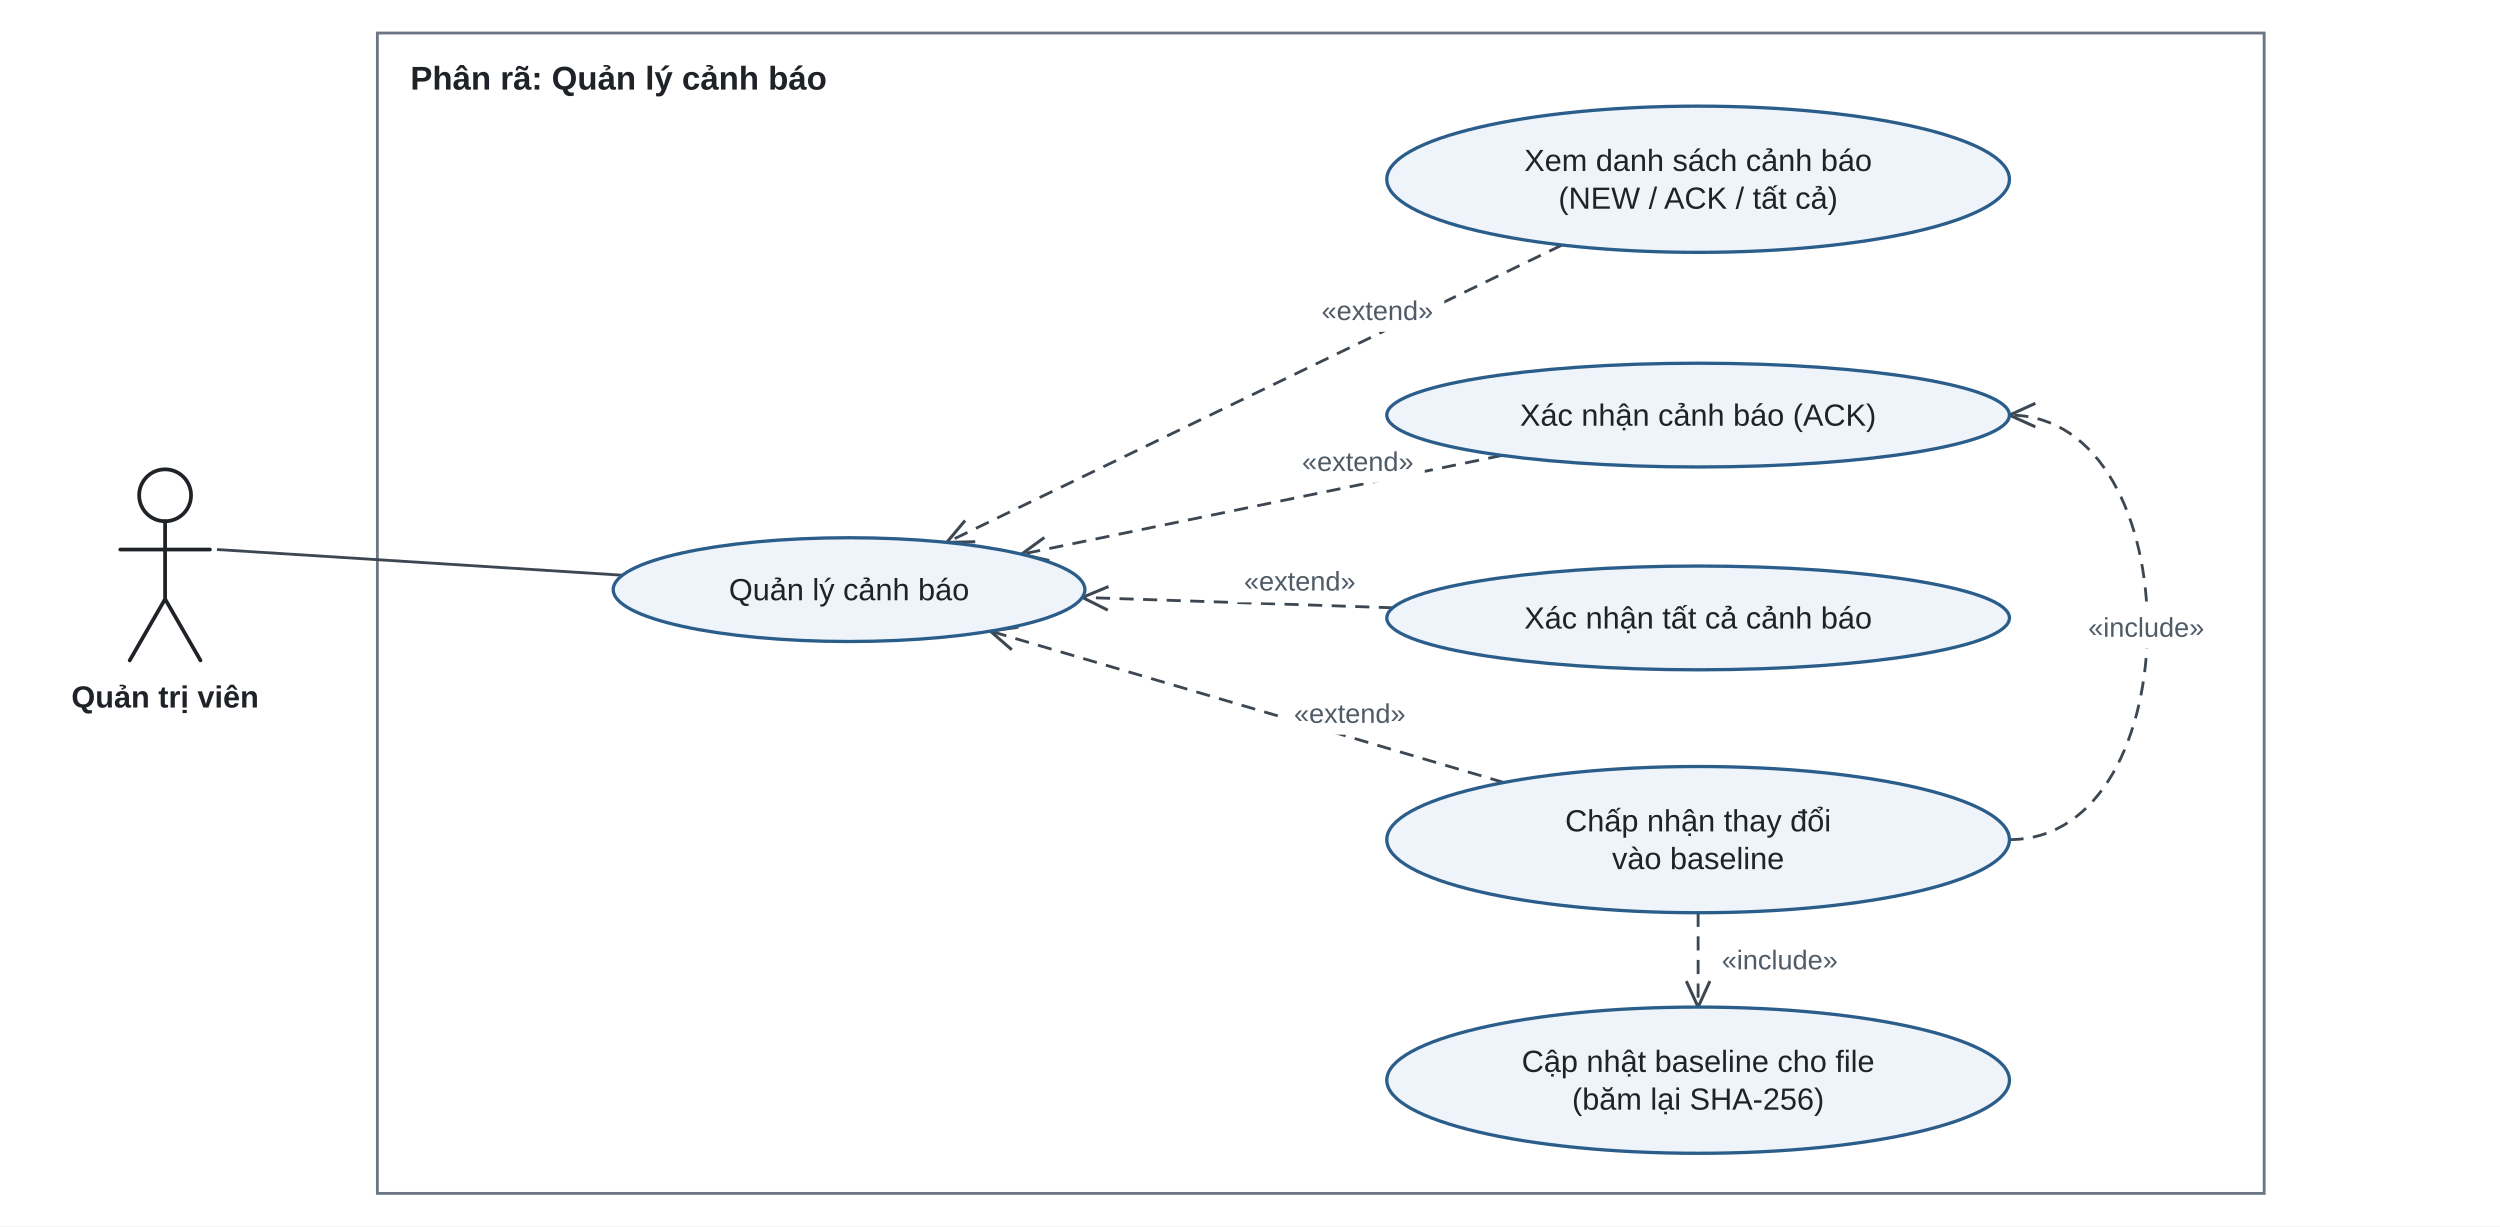
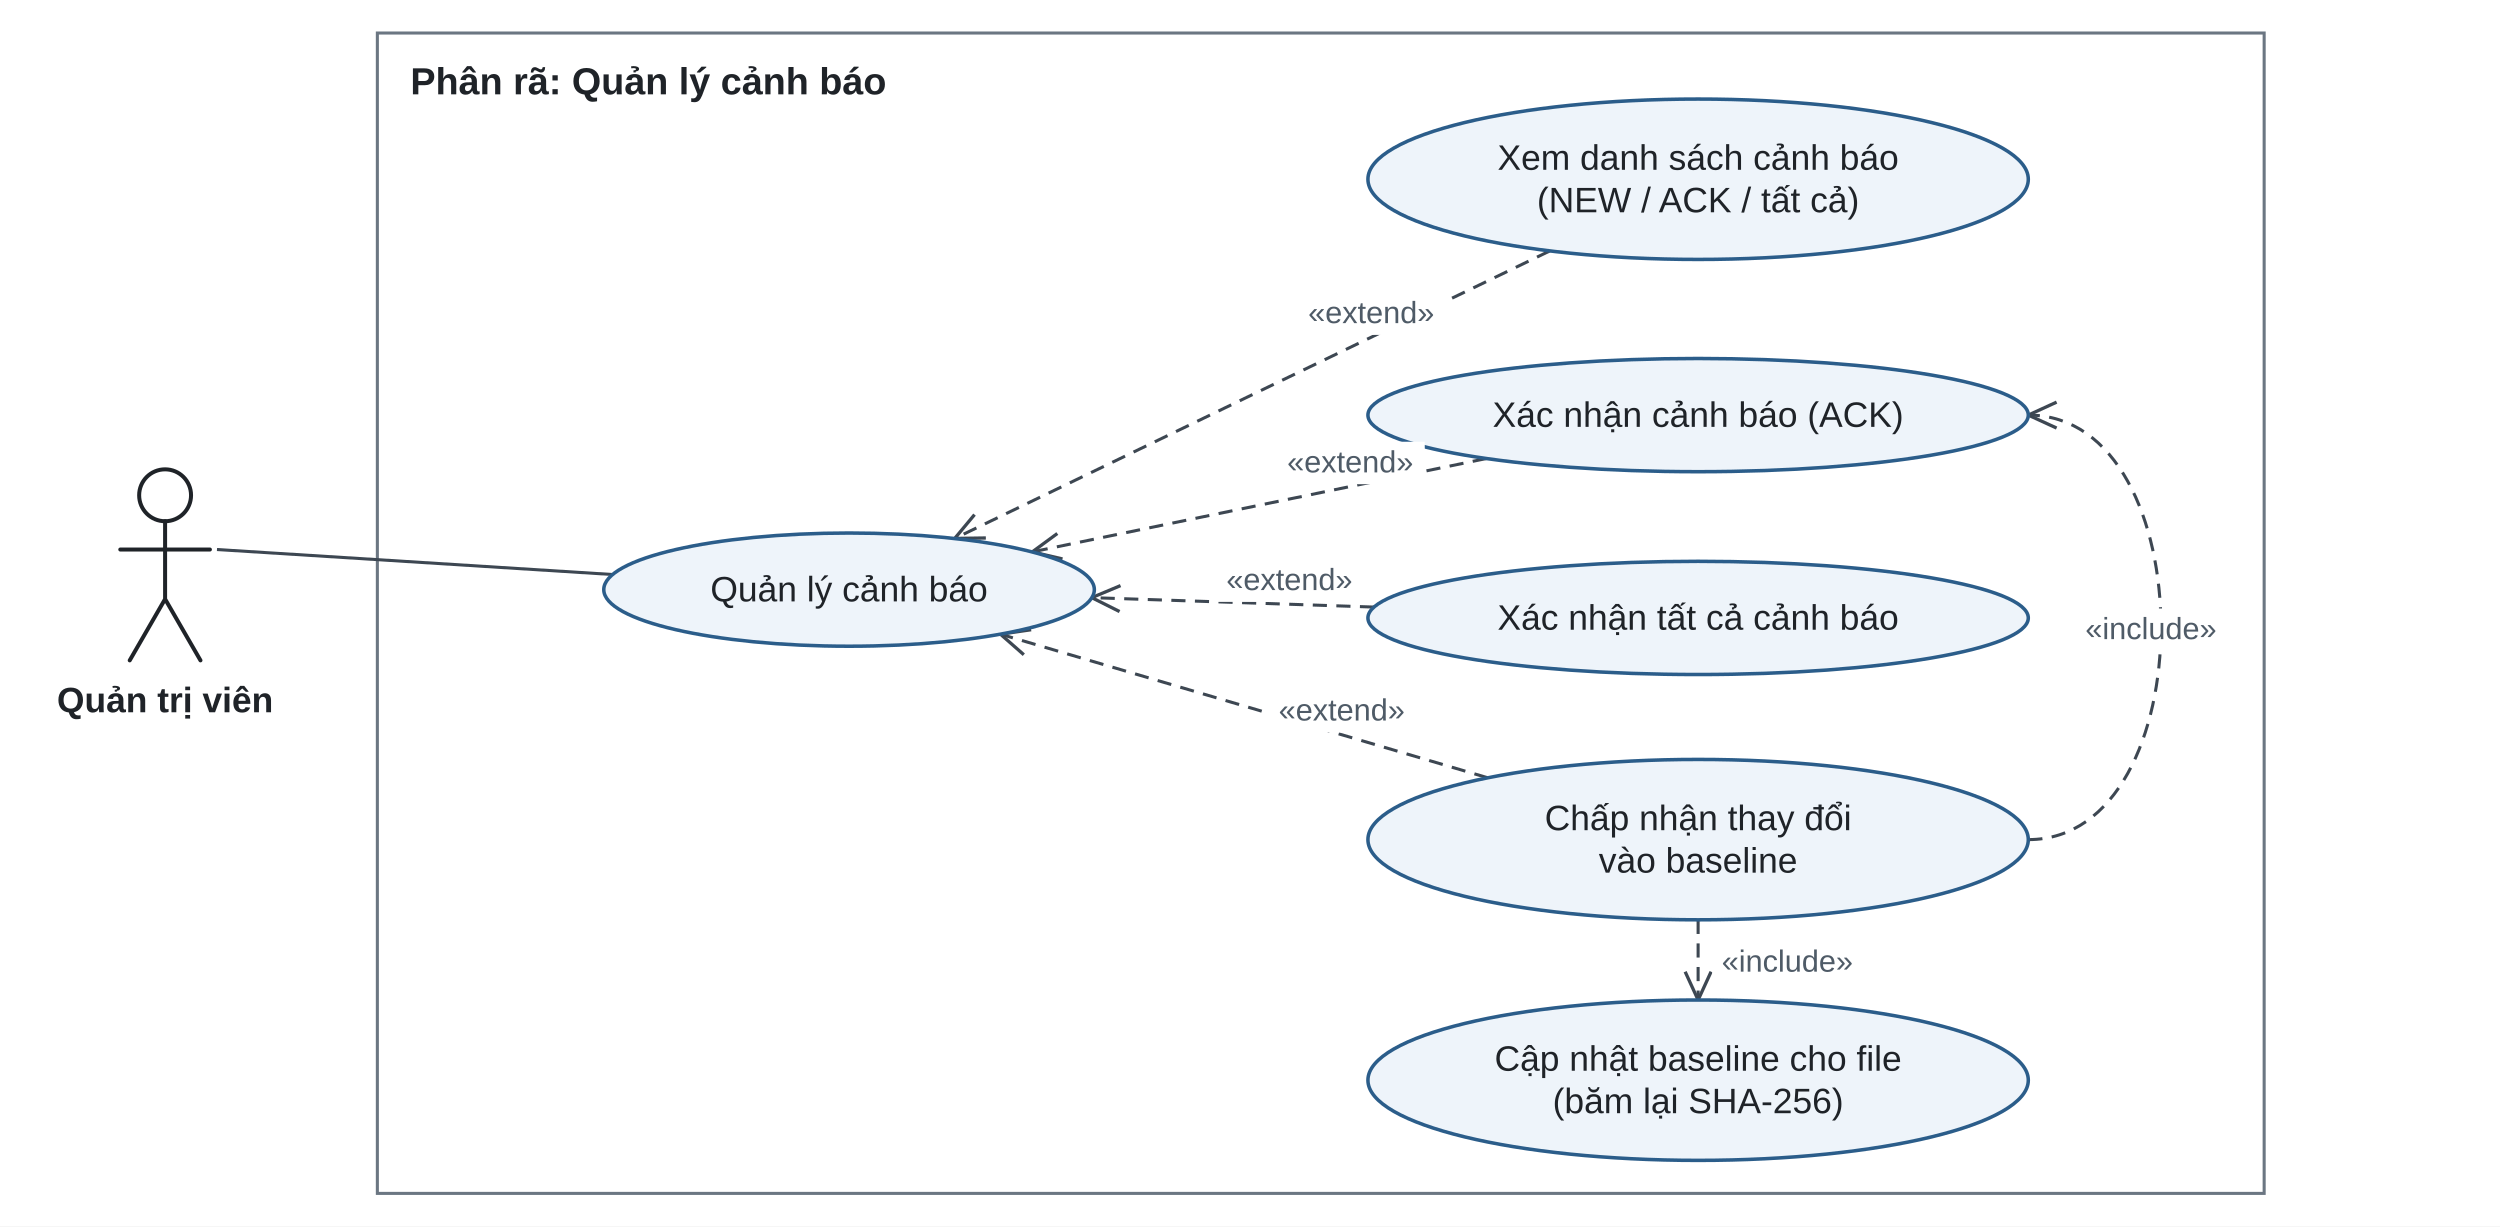
<svg xmlns="http://www.w3.org/2000/svg" id="uc-canh-bao" viewBox="0 0 1060 520" width="1060" height="520" font-family="Segoe UI, Arial, Helvetica, sans-serif" role="img" aria-labelledby="uc-canh-bao-t">
  <rect x="0" y="0" width="1060" height="520" fill="#ffffff" />
-   <rect x="160" y="14" width="800" height="492" fill="none" stroke="#6b7682" stroke-width="1.2" />
-   <text x="174" y="38" font-size="14" font-weight="700" fill="#1f2328">Phân rã: Quản lý cảnh báo</text>
-   <line x1="92.0" y1="233.0" x2="263.9" y2="243.9" stroke="#3d4752" stroke-width="1.2" />
-   <path d="M662.3,103.9 L401.4,230.0" fill="none" stroke="#3d4752" stroke-width="1.2" stroke-dasharray="6 4" />
-   <path d="M409.2,220.7 L401.4,230.0 L413.5,229.7" fill="none" stroke="#3d4752" stroke-width="1.3" />
-   <path d="M636.9,193.1 L433.1,235.0" fill="none" stroke="#3d4752" stroke-width="1.2" stroke-dasharray="6 4" />
-   <path d="M442.8,227.9 L433.1,235.0 L444.9,237.7" fill="none" stroke="#3d4752" stroke-width="1.3" />
-   <path d="M590.6,257.7 L458.9,253.3" fill="none" stroke="#3d4752" stroke-width="1.2" stroke-dasharray="6 4" />
-   <path d="M470.0,248.7 L458.9,253.3 L469.7,258.7" fill="none" stroke="#3d4752" stroke-width="1.3" />
-   <path d="M637.7,331.8 L419.9,267.6" fill="none" stroke="#3d4752" stroke-width="1.2" stroke-dasharray="6 4" />
-   <path d="M431.8,265.9 L419.9,267.6 L429.0,275.5" fill="none" stroke="#3d4752" stroke-width="1.3" />
-   <path d="M720.0,387.0 L720.0,427.0" fill="none" stroke="#3d4752" stroke-width="1.2" stroke-dasharray="6 4" />
-   <path d="M715.0,416.0 L720.0,427.0 L725.0,416.0" fill="none" stroke="#3d4752" stroke-width="1.3" />
-   <path d="M852.0,356.0 C930,356 930,176 852.0,176.0" fill="none" stroke="#3d4752" stroke-width="1.2" stroke-dasharray="6 4" />
-   <path d="M863.0,171.0 L852.0,176.0 L863.0,181.0" fill="none" stroke="#3d4752" stroke-width="1.3" />
-   <ellipse cx="360" cy="250" rx="100" ry="22" fill="#eef4fa" stroke="#2b5d8a" stroke-width="1.4" />
-   <text x="360" y="254.5" text-anchor="middle" font-size="13" fill="#1f2328">Quản lý cảnh báo</text>
-   <ellipse cx="720" cy="76" rx="132" ry="31" fill="#eef4fa" stroke="#2b5d8a" stroke-width="1.4" />
-   <text x="720" y="72.5" text-anchor="middle" font-size="13" fill="#1f2328">Xem danh sách cảnh báo</text>
-   <text x="720" y="88.5" text-anchor="middle" font-size="13" fill="#1f2328">(NEW / ACK / tất cả)</text>
-   <ellipse cx="720" cy="176" rx="132" ry="22" fill="#eef4fa" stroke="#2b5d8a" stroke-width="1.4" />
-   <text x="720" y="180.5" text-anchor="middle" font-size="13" fill="#1f2328">Xác nhận cảnh báo (ACK)</text>
-   <ellipse cx="720" cy="262" rx="132" ry="22" fill="#eef4fa" stroke="#2b5d8a" stroke-width="1.4" />
-   <text x="720" y="266.5" text-anchor="middle" font-size="13" fill="#1f2328">Xác nhận tất cả cảnh báo</text>
-   <ellipse cx="720" cy="356" rx="132" ry="31" fill="#eef4fa" stroke="#2b5d8a" stroke-width="1.4" />
-   <text x="720" y="352.5" text-anchor="middle" font-size="13" fill="#1f2328">Chấp nhận thay đổi</text>
-   <text x="720" y="368.5" text-anchor="middle" font-size="13" fill="#1f2328">vào baseline</text>
-   <ellipse cx="720" cy="458" rx="132" ry="31" fill="#eef4fa" stroke="#2b5d8a" stroke-width="1.4" />
-   <text x="720" y="454.5" text-anchor="middle" font-size="13" fill="#1f2328">Cập nhật baseline cho file</text>
-   <text x="720" y="470.5" text-anchor="middle" font-size="13" fill="#1f2328">(băm lại SHA-256)</text>
-   <circle cx="70" cy="210" r="11" fill="#ffffff" stroke="#1f2328" stroke-width="1.6" />
-   <path d="M70,221 V254 M51,233 H89 M70,254 L55,280 M70,254 L85,280" fill="none" stroke="#1f2328" stroke-width="1.6" stroke-linecap="round" />
-   <text x="70" y="300" text-anchor="middle" font-size="13" font-weight="600" fill="#1f2328">Quản trị viên</text>
-   <rect x="555.6" y="124.2" width="56.8" height="16.5" fill="#ffffff" />
-   <text x="584.0" y="135.7" text-anchor="middle" font-size="11.5" fill="#4f5b67">«extend»</text>
-   <rect x="547.3" y="188.2" width="56.8" height="16.5" fill="#ffffff" />
-   <text x="575.7" y="199.7" text-anchor="middle" font-size="11.5" fill="#4f5b67">«extend»</text>
-   <rect x="522.7" y="238.9" width="56.8" height="16.5" fill="#ffffff" />
-   <text x="551.1" y="250.4" text-anchor="middle" font-size="11.5" fill="#4f5b67">«extend»</text>
-   <rect x="543.9" y="295.0" width="56.8" height="16.5" fill="#ffffff" />
-   <text x="572.3" y="306.5" text-anchor="middle" font-size="11.5" fill="#4f5b67">«extend»</text>
-   <rect x="726.0" y="399.5" width="62.9" height="16.5" fill="#ffffff" />
-   <text x="730.0" y="411.0" text-anchor="start" font-size="11.5" fill="#4f5b67">«include»</text>
-   <rect x="878.5" y="258.5" width="62.9" height="16.5" fill="#ffffff" />
-   <text x="910.0" y="270.0" text-anchor="middle" font-size="11.5" fill="#4f5b67">«include»</text>
+   <rect x="160" y="14" width="800" height="492" fill="none" stroke="#6b7682" stroke-width="1.3" />
+   <text x="174" y="40" font-size="16" font-weight="700" fill="#1f2328">Phân rã: Quản lý cảnh báo</text>
+   <line x1="92.0" y1="233.0" x2="259.7" y2="243.6" stroke="#3d4752" stroke-width="1.3" />
+   <path d="M657.1,106.4 L404.8,228.3" fill="none" stroke="#3d4752" stroke-width="1.3" stroke-dasharray="6 4" />
+   <path d="M413.2,218.2 L404.8,228.3 L418.0,228.1" fill="none" stroke="#3d4752" stroke-width="1.4" />
+   <path d="M630.3,194.4 L437.7,234.0" fill="none" stroke="#3d4752" stroke-width="1.3" stroke-dasharray="6 4" />
+   <path d="M448.3,226.2 L437.7,234.0 L450.5,237.0" fill="none" stroke="#3d4752" stroke-width="1.4" />
+   <path d="M582.6,257.4 L462.9,253.4" fill="none" stroke="#3d4752" stroke-width="1.3" stroke-dasharray="6 4" />
+   <path d="M475.1,248.3 L462.9,253.4 L474.7,259.3" fill="none" stroke="#3d4752" stroke-width="1.4" />
+   <path d="M630.9,329.8 L424.2,268.9" fill="none" stroke="#3d4752" stroke-width="1.3" stroke-dasharray="6 4" />
+   <path d="M437.2,267.0 L424.2,268.9 L434.1,277.6" fill="none" stroke="#3d4752" stroke-width="1.4" />
+   <path d="M720.0,390.0 L720.0,424.0" fill="none" stroke="#3d4752" stroke-width="1.3" stroke-dasharray="6 4" />
+   <path d="M714.5,412.0 L720.0,424.0 L725.5,412.0" fill="none" stroke="#3d4752" stroke-width="1.4" />
+   <path d="M860.0,356.0 C935,356 935,176 860.0,176.0" fill="none" stroke="#3d4752" stroke-width="1.3" stroke-dasharray="6 4" />
+   <path d="M872.0,170.5 L860.0,176.0 L872.0,181.5" fill="none" stroke="#3d4752" stroke-width="1.4" />
+   <ellipse cx="360" cy="250" rx="104" ry="24" fill="#eef4fa" stroke="#2b5d8a" stroke-width="1.5" />
+   <text x="360" y="255.0" text-anchor="middle" font-size="15" fill="#1f2328">Quản lý cảnh báo</text>
+   <ellipse cx="720" cy="76" rx="140" ry="34" fill="#eef4fa" stroke="#2b5d8a" stroke-width="1.5" />
+   <text x="720" y="72.0" text-anchor="middle" font-size="15" fill="#1f2328">Xem danh sách cảnh báo</text>
+   <text x="720" y="90.0" text-anchor="middle" font-size="15" fill="#1f2328">(NEW / ACK / tất cả)</text>
+   <ellipse cx="720" cy="176" rx="140" ry="24" fill="#eef4fa" stroke="#2b5d8a" stroke-width="1.5" />
+   <text x="720" y="181.0" text-anchor="middle" font-size="15" fill="#1f2328">Xác nhận cảnh báo (ACK)</text>
+   <ellipse cx="720" cy="262" rx="140" ry="24" fill="#eef4fa" stroke="#2b5d8a" stroke-width="1.5" />
+   <text x="720" y="267.0" text-anchor="middle" font-size="15" fill="#1f2328">Xác nhận tất cả cảnh báo</text>
+   <ellipse cx="720" cy="356" rx="140" ry="34" fill="#eef4fa" stroke="#2b5d8a" stroke-width="1.5" />
+   <text x="720" y="352.0" text-anchor="middle" font-size="15" fill="#1f2328">Chấp nhận thay đổi</text>
+   <text x="720" y="370.0" text-anchor="middle" font-size="15" fill="#1f2328">vào baseline</text>
+   <ellipse cx="720" cy="458" rx="140" ry="34" fill="#eef4fa" stroke="#2b5d8a" stroke-width="1.5" />
+   <text x="720" y="454.0" text-anchor="middle" font-size="15" fill="#1f2328">Cập nhật baseline cho file</text>
+   <text x="720" y="472.0" text-anchor="middle" font-size="15" fill="#1f2328">(băm lại SHA-256)</text>
+   <circle cx="70" cy="210" r="11" fill="#ffffff" stroke="#1f2328" stroke-width="1.7" />
+   <path d="M70,221 V254 M51,233 H89 M70,254 L55,280 M70,254 L85,280" fill="none" stroke="#1f2328" stroke-width="1.7" stroke-linecap="round" />
+   <text x="70" y="302" text-anchor="middle" font-size="15" font-weight="600" fill="#1f2328">Quản trị viên</text>
+   <rect x="549.9" y="124.0" width="63.1" height="18.0" fill="#ffffff" />
+   <text x="581.4" y="137.0" text-anchor="middle" font-size="13" fill="#4f5b67">«extend»</text>
+   <rect x="541.0" y="187.3" width="63.1" height="18.0" fill="#ffffff" />
+   <text x="572.5" y="200.3" text-anchor="middle" font-size="13" fill="#4f5b67">«extend»</text>
+   <rect x="515.1" y="237.2" width="63.1" height="18.0" fill="#ffffff" />
+   <text x="546.7" y="250.2" text-anchor="middle" font-size="13" fill="#4f5b67">«extend»</text>
+   <rect x="537.3" y="292.5" width="63.1" height="18.0" fill="#ffffff" />
+   <text x="568.9" y="305.5" text-anchor="middle" font-size="13" fill="#4f5b67">«extend»</text>
+   <rect x="726.0" y="399.0" width="70.0" height="18.0" fill="#ffffff" />
+   <text x="730.0" y="412.0" text-anchor="start" font-size="13" fill="#4f5b67">«include»</text>
+   <rect x="877.0" y="258.0" width="70.0" height="18.0" fill="#ffffff" />
+   <text x="912.0" y="271.0" text-anchor="middle" font-size="13" fill="#4f5b67">«include»</text>
</svg>
